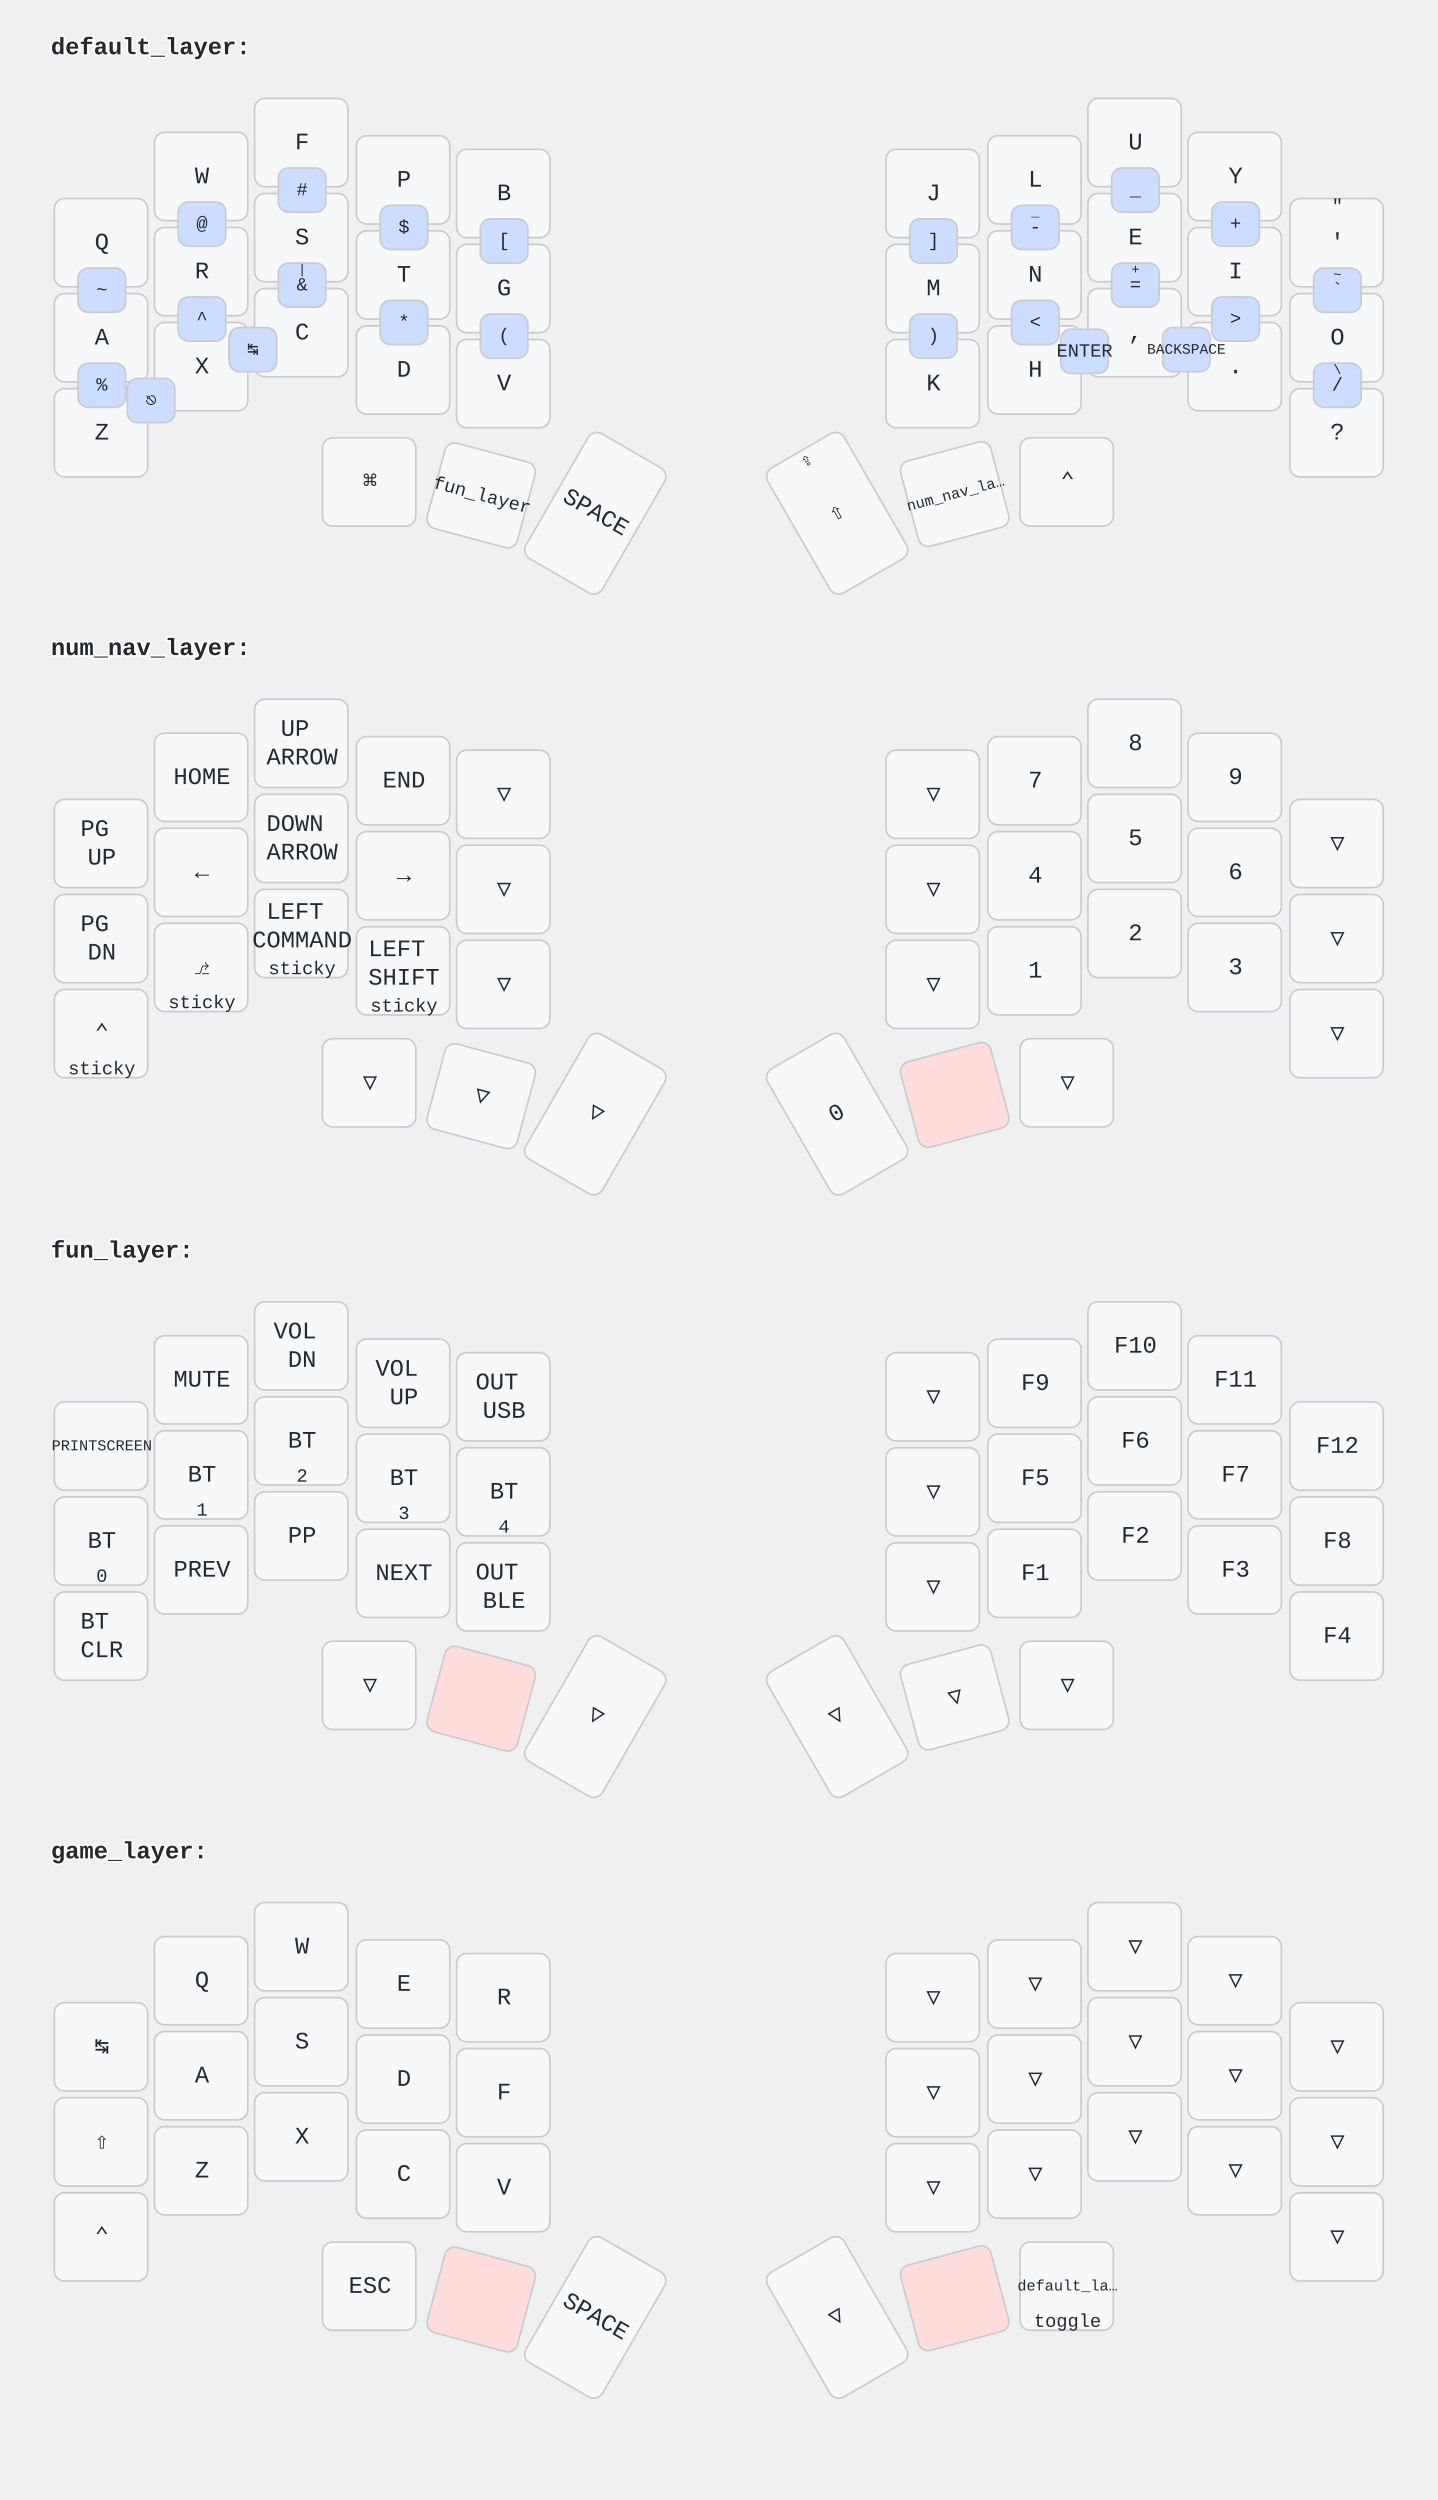
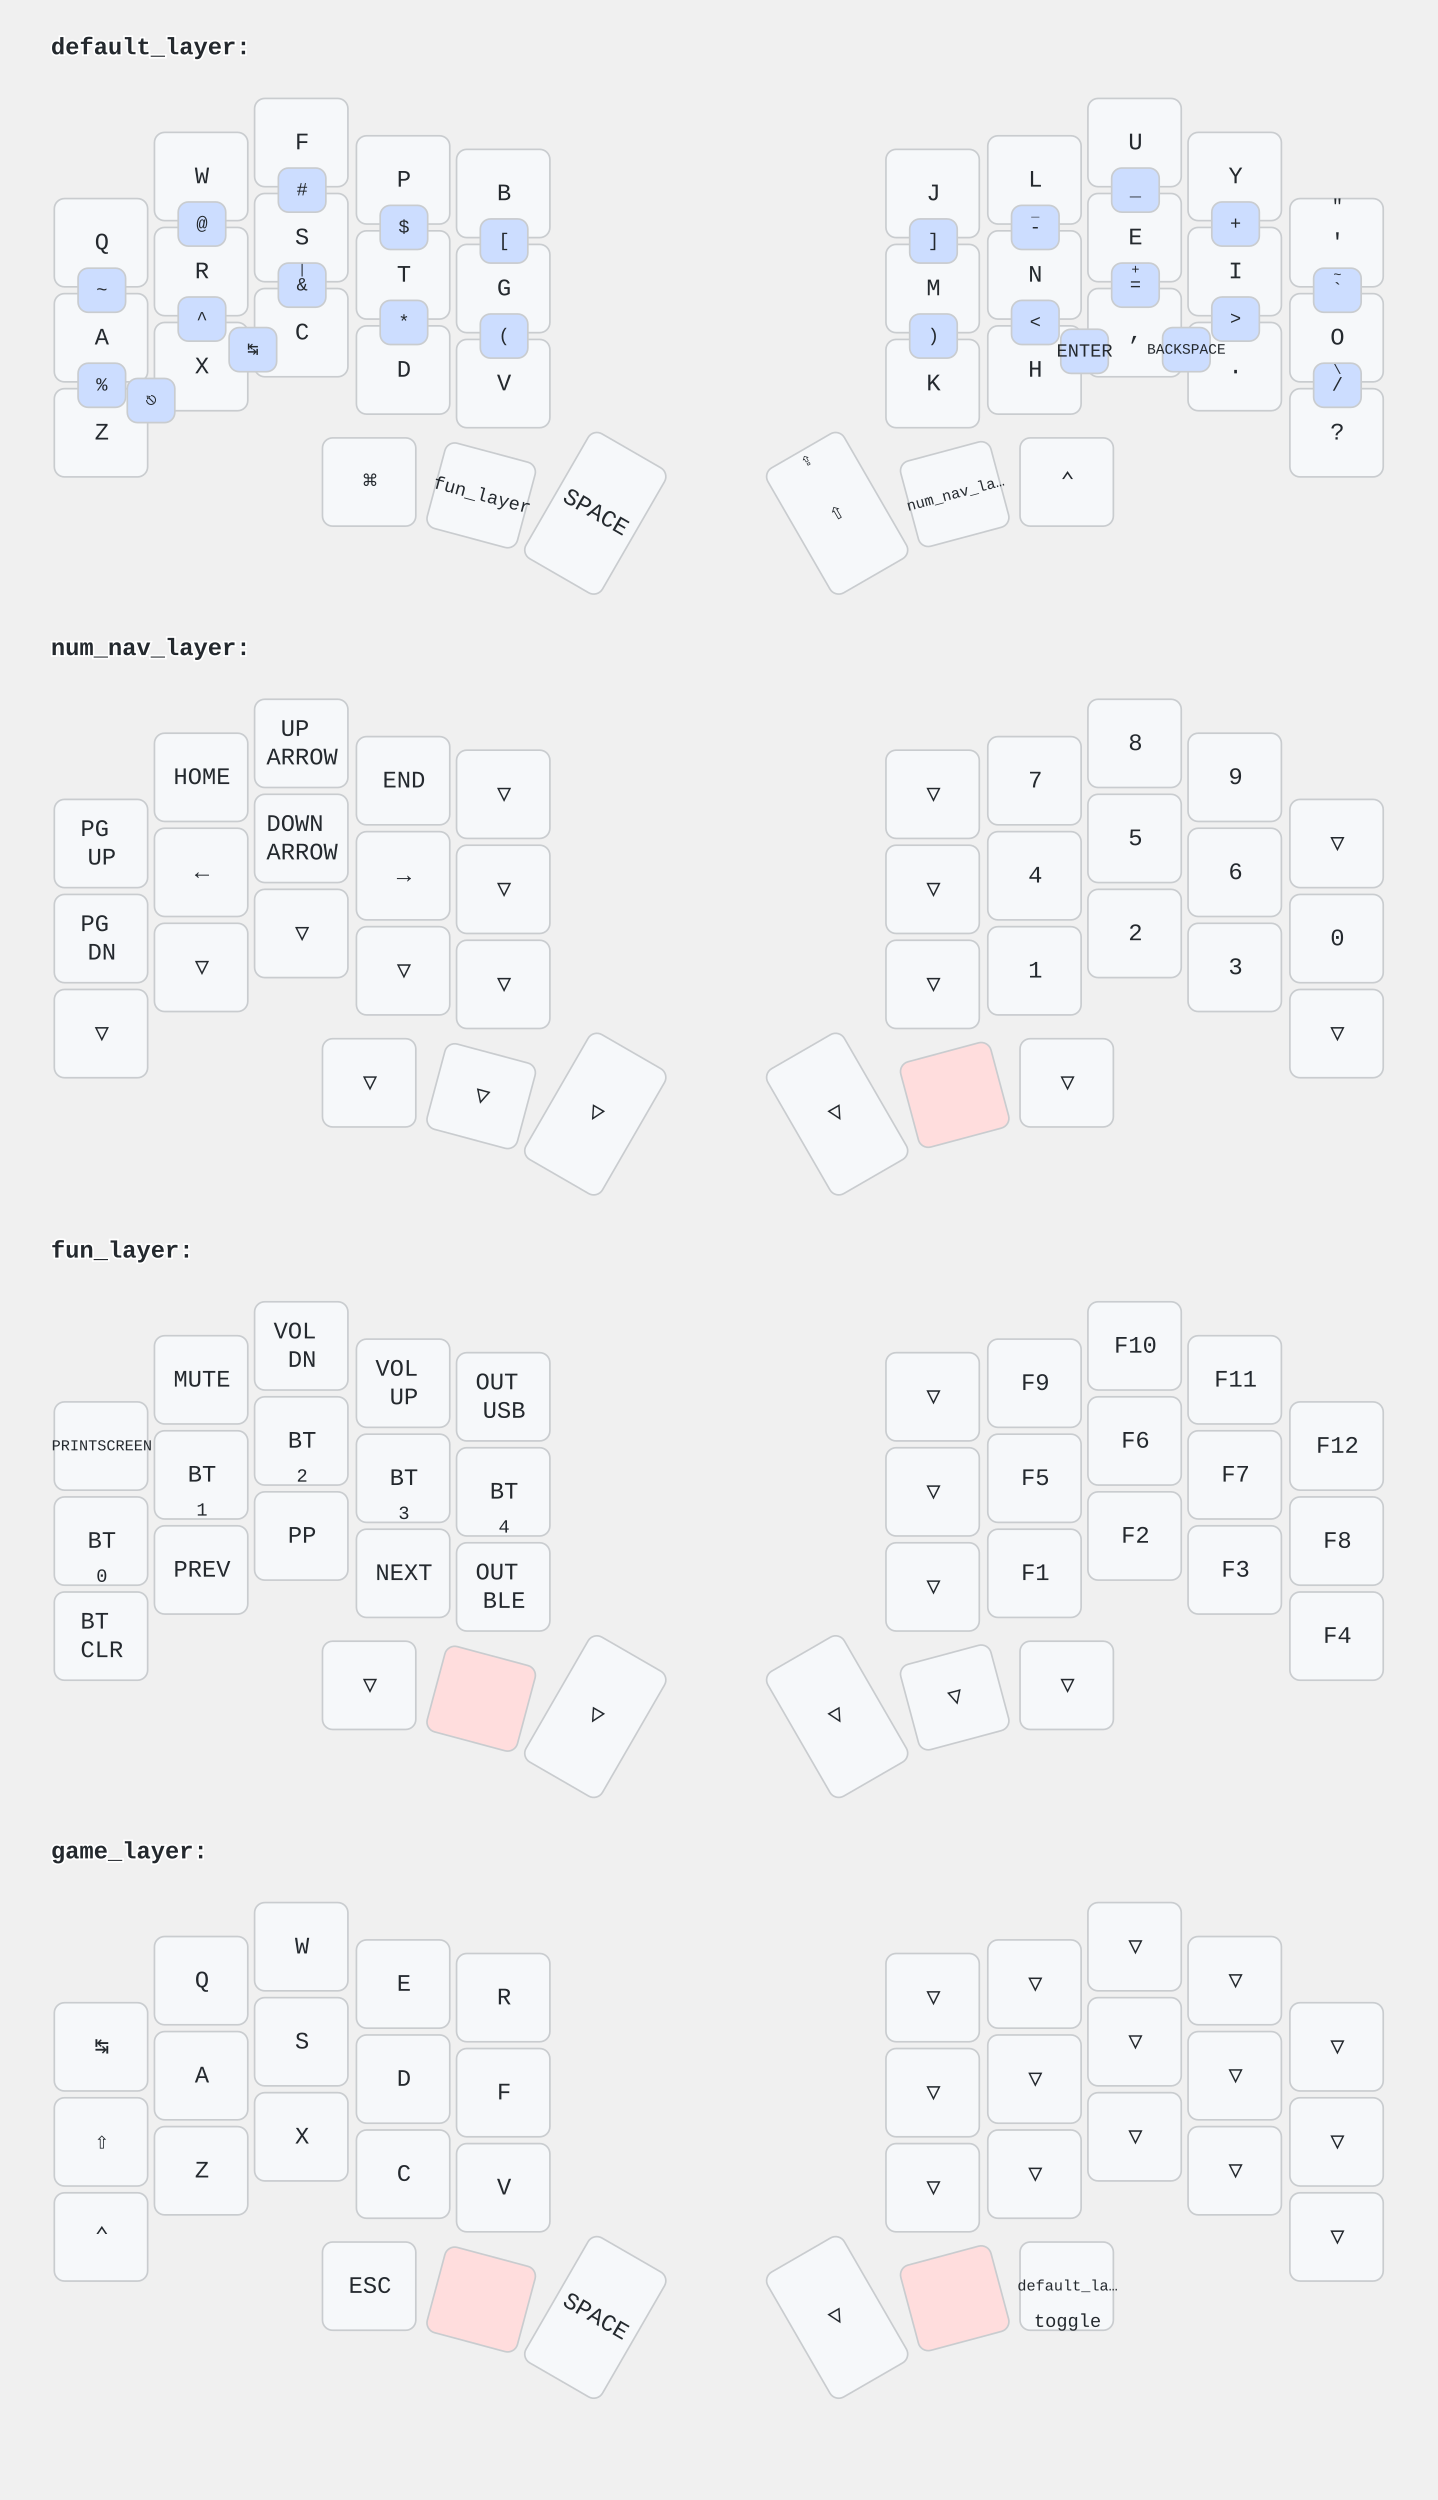
<svg xmlns="http://www.w3.org/2000/svg" width="847" height="1473" viewBox="0 0 847 1473" class="keymap">
  <style>/* font and background color specifications */
svg {
    font-family: SFMono-Regular,Consolas,Liberation Mono,Menlo,monospace;
    font-size: 14px;
    font-kerning: normal;
    text-rendering: optimizeLegibility;
    fill: #24292e;
}

/* default key styling */
rect {
    fill: #f6f8fa;
    stroke: #c9cccf;
    stroke-width: 1;
}

/* color accent for combo boxes */
rect.combo {
    fill: #cdf;
}

/* color accent for held keys */
rect.held, rect.combo.held {
    fill: #fdd;
}

/* color accent for ghost (optional) keys */
rect.ghost, rect.combo.ghost {
    fill: #ddd;
}

text {
    text-anchor: middle;
    dominant-baseline: middle;
}

/* styling for layer labels */
text.label {
    font-weight: bold;
    text-anchor: start;
    stroke: white;
    stroke-width: 2;
    paint-order: stroke;
}

/* styling for combo tap, and key hold/shifted label text */
text.combo, text.hold, text.shifted {
    font-size: 11px;
}

text.hold {
    text-anchor: middle;
    dominant-baseline: auto;
}

text.shifted {
    text-anchor: middle;
    dominant-baseline: hanging;
}

/* styling for hold/shifted label text in combo box */
text.combo.hold, text.combo.shifted {
    font-size: 8px;
}

/* styling for combo dendrons */
path {
    stroke-width: 1;
    stroke: gray;
    fill: none;
}
</style>
  <g transform="translate(30, 0)" class="layer-default_layer">
    <text x="0" y="28" class="label" id="default_layer">default_layer:</text>
    <g transform="translate(0, 56)">
      <g transform="translate(30, 87)" class="key keypos-0">
        <rect rx="6" ry="6" x="-28" y="-26" width="55" height="52" class="key" />
        <text x="0" y="0" class="key tap">Q</text>
      </g>
      <g transform="translate(89, 48)" class="key keypos-1">
        <rect rx="6" ry="6" x="-28" y="-26" width="55" height="52" class="key" />
        <text x="0" y="0" class="key tap">W</text>
      </g>
      <g transform="translate(148, 28)" class="key keypos-2">
        <rect rx="6" ry="6" x="-28" y="-26" width="55" height="52" class="key" />
        <text x="0" y="0" class="key tap">F</text>
      </g>
      <g transform="translate(208, 50)" class="key keypos-3">
        <rect rx="6" ry="6" x="-28" y="-26" width="55" height="52" class="key" />
        <text x="0" y="0" class="key tap">P</text>
      </g>
      <g transform="translate(267, 58)" class="key keypos-4">
        <rect rx="6" ry="6" x="-28" y="-26" width="55" height="52" class="key" />
        <text x="0" y="0" class="key tap">B</text>
      </g>
      <g transform="translate(520, 58)" class="key keypos-5">
        <rect rx="6" ry="6" x="-28" y="-26" width="55" height="52" class="key" />
        <text x="0" y="0" class="key tap">J</text>
      </g>
      <g transform="translate(580, 50)" class="key keypos-6">
        <rect rx="6" ry="6" x="-28" y="-26" width="55" height="52" class="key" />
        <text x="0" y="0" class="key tap">L</text>
      </g>
      <g transform="translate(639, 28)" class="key keypos-7">
        <rect rx="6" ry="6" x="-28" y="-26" width="55" height="52" class="key" />
        <text x="0" y="0" class="key tap">U</text>
      </g>
      <g transform="translate(698, 48)" class="key keypos-8">
        <rect rx="6" ry="6" x="-28" y="-26" width="55" height="52" class="key" />
        <text x="0" y="0" class="key tap">Y</text>
      </g>
      <g transform="translate(758, 87)" class="key keypos-9">
        <rect rx="6" ry="6" x="-28" y="-26" width="55" height="52" class="key" />
        <text x="0" y="0" class="key tap">'</text>
        <text x="0" y="-24" class="key shifted">"</text>
      </g>
      <g transform="translate(30, 143)" class="key keypos-10">
        <rect rx="6" ry="6" x="-28" y="-26" width="55" height="52" class="key" />
        <text x="0" y="0" class="key tap">A</text>
+         <text x="0" y="24" class="key hold">⌘</text>
      </g>
      <g transform="translate(89, 104)" class="key keypos-11">
        <rect rx="6" ry="6" x="-28" y="-26" width="55" height="52" class="key" />
        <text x="0" y="0" class="key tap">R</text>
+         <text x="0" y="24" class="key hold">⎇</text>
      </g>
      <g transform="translate(148, 84)" class="key keypos-12">
        <rect rx="6" ry="6" x="-28" y="-26" width="55" height="52" class="key" />
        <text x="0" y="0" class="key tap">S</text>
+         <text x="0" y="24" class="key hold">⇧</text>
      </g>
      <g transform="translate(208, 106)" class="key keypos-13">
        <rect rx="6" ry="6" x="-28" y="-26" width="55" height="52" class="key" />
        <text x="0" y="0" class="key tap">T</text>
+         <text x="0" y="24" class="key hold">⌃</text>
      </g>
      <g transform="translate(267, 114)" class="key keypos-14">
        <rect rx="6" ry="6" x="-28" y="-26" width="55" height="52" class="key" />
        <text x="0" y="0" class="key tap">G</text>
      </g>
      <g transform="translate(520, 114)" class="key keypos-15">
        <rect rx="6" ry="6" x="-28" y="-26" width="55" height="52" class="key" />
        <text x="0" y="0" class="key tap">M</text>
      </g>
      <g transform="translate(580, 106)" class="key keypos-16">
        <rect rx="6" ry="6" x="-28" y="-26" width="55" height="52" class="key" />
        <text x="0" y="0" class="key tap">N</text>
+         <text x="0" y="24" class="key hold">⌃</text>
      </g>
      <g transform="translate(639, 84)" class="key keypos-17">
        <rect rx="6" ry="6" x="-28" y="-26" width="55" height="52" class="key" />
        <text x="0" y="0" class="key tap">E</text>
+         <text x="0" y="24" class="key hold">⇧</text>
      </g>
      <g transform="translate(698, 104)" class="key keypos-18">
        <rect rx="6" ry="6" x="-28" y="-26" width="55" height="52" class="key" />
        <text x="0" y="0" class="key tap">I</text>
+         <text x="0" y="24" class="key hold">⎇</text>
      </g>
      <g transform="translate(758, 143)" class="key keypos-19">
        <rect rx="6" ry="6" x="-28" y="-26" width="55" height="52" class="key" />
        <text x="0" y="0" class="key tap">O</text>
+         <text x="0" y="24" class="key hold">⌘</text>
      </g>
      <g transform="translate(30, 199)" class="key keypos-20">
        <rect rx="6" ry="6" x="-28" y="-26" width="55" height="52" class="key" />
        <text x="0" y="0" class="key tap">Z</text>
      </g>
      <g transform="translate(89, 160)" class="key keypos-21">
        <rect rx="6" ry="6" x="-28" y="-26" width="55" height="52" class="key" />
        <text x="0" y="0" class="key tap">X</text>
      </g>
      <g transform="translate(148, 140)" class="key keypos-22">
        <rect rx="6" ry="6" x="-28" y="-26" width="55" height="52" class="key" />
        <text x="0" y="0" class="key tap">C</text>
      </g>
      <g transform="translate(208, 162)" class="key keypos-23">
        <rect rx="6" ry="6" x="-28" y="-26" width="55" height="52" class="key" />
        <text x="0" y="0" class="key tap">D</text>
      </g>
      <g transform="translate(267, 170)" class="key keypos-24">
        <rect rx="6" ry="6" x="-28" y="-26" width="55" height="52" class="key" />
        <text x="0" y="0" class="key tap">V</text>
      </g>
      <g transform="translate(520, 170)" class="key keypos-25">
        <rect rx="6" ry="6" x="-28" y="-26" width="55" height="52" class="key" />
        <text x="0" y="0" class="key tap">K</text>
      </g>
      <g transform="translate(580, 162)" class="key keypos-26">
        <rect rx="6" ry="6" x="-28" y="-26" width="55" height="52" class="key" />
        <text x="0" y="0" class="key tap">H</text>
      </g>
      <g transform="translate(639, 140)" class="key keypos-27">
        <rect rx="6" ry="6" x="-28" y="-26" width="55" height="52" class="key" />
        <text x="0" y="0" class="key tap">,</text>
        <text x="0" y="-24" class="key shifted">;</text>
      </g>
      <g transform="translate(698, 160)" class="key keypos-28">
        <rect rx="6" ry="6" x="-28" y="-26" width="55" height="52" class="key" />
        <text x="0" y="0" class="key tap">.</text>
        <text x="0" y="-24" class="key shifted">:</text>
      </g>
      <g transform="translate(758, 199)" class="key keypos-29">
        <rect rx="6" ry="6" x="-28" y="-26" width="55" height="52" class="key" />
        <text x="0" y="0" class="key tap">?</text>
        <text x="0" y="-24" class="key shifted">!</text>
      </g>
      <g transform="translate(188, 228)" class="key keypos-30">
        <rect rx="6" ry="6" x="-28" y="-26" width="55" height="52" class="key" />
        <text x="0" y="0" class="key tap">⌘</text>
      </g>
      <g transform="translate(254, 236) rotate(15.0)" class="key keypos-31">
        <rect rx="6" ry="6" x="-28" y="-26" width="55" height="52" class="key" />
        <a href="#fun_layer">
          <text x="0" y="0" class="key tap layer-activator">
            <tspan style="font-size: 78%">fun_layer</tspan>
          </text>
        </a>
      </g>
      <g transform="translate(321, 246) rotate(30.0)" class="key keypos-32">
        <rect rx="6" ry="6" x="-26" y="-42" width="52" height="85" class="key" />
        <text x="0" y="0" class="key tap">SPACE</text>
      </g>
      <g transform="translate(463, 246) rotate(-30.0)" class="key keypos-33">
        <rect rx="6" ry="6" x="-26" y="-42" width="52" height="85" class="key" />
        <text x="0" y="0" class="key tap">⇧</text>
        <text x="0" y="-40" class="key shifted">⇪</text>
      </g>
      <g transform="translate(533, 235) rotate(-15.0)" class="key keypos-34">
        <rect rx="6" ry="6" x="-28" y="-26" width="55" height="52" class="key" />
        <a href="#num_nav_layer">
          <text x="0" y="0" class="key tap layer-activator">
            <tspan style="font-size: 64%">num_nav_la…</tspan>
          </text>
        </a>
      </g>
      <g transform="translate(599, 228)" class="key keypos-35">
        <rect rx="6" ry="6" x="-28" y="-26" width="55" height="52" class="key" />
        <text x="0" y="0" class="key tap">⌃</text>
      </g>
      <g class="combo combopos-0">
        <rect rx="6" ry="6" x="16" y="102" width="28" height="26" class="combo" />
        <text x="30" y="115" class="combo tap">~</text>
      </g>
      <g class="combo combopos-1">
        <rect rx="6" ry="6" x="75" y="63" width="28" height="26" class="combo" />
        <text x="89" y="76" class="combo tap">@</text>
      </g>
      <g class="combo combopos-2">
        <rect rx="6" ry="6" x="134" y="43" width="28" height="26" class="combo" />
        <text x="148" y="56" class="combo tap">#</text>
      </g>
      <g class="combo combopos-3">
        <rect rx="6" ry="6" x="194" y="65" width="28" height="26" class="combo" />
        <text x="208" y="78" class="combo tap">$</text>
      </g>
      <g class="combo combopos-4">
        <rect rx="6" ry="6" x="16" y="158" width="28" height="26" class="combo" />
        <text x="30" y="171" class="combo tap">%</text>
      </g>
      <g class="combo combopos-5">
        <rect rx="6" ry="6" x="75" y="119" width="28" height="26" class="combo" />
        <text x="89" y="132" class="combo tap">^</text>
      </g>
      <g class="combo combopos-6">
        <rect rx="6" ry="6" x="134" y="99" width="28" height="26" class="combo" />
        <text x="148" y="112" class="combo tap">&amp;</text>
        <text x="148" y="101" class="combo shifted">|</text>
      </g>
      <g class="combo combopos-7">
        <rect rx="6" ry="6" x="194" y="121" width="28" height="26" class="combo" />
        <text x="208" y="134" class="combo tap">*</text>
      </g>
      <g class="combo combopos-8">
        <rect rx="6" ry="6" x="253" y="73" width="28" height="26" class="combo" />
        <text x="267" y="86" class="combo tap">[</text>
      </g>
      <g class="combo combopos-9">
        <rect rx="6" ry="6" x="253" y="129" width="28" height="26" class="combo" />
        <text x="267" y="142" class="combo tap">(</text>
      </g>
      <g class="combo combopos-10">
        <rect rx="6" ry="6" x="506" y="73" width="28" height="26" class="combo" />
        <text x="520" y="86" class="combo tap">]</text>
      </g>
      <g class="combo combopos-11">
        <rect rx="6" ry="6" x="506" y="129" width="28" height="26" class="combo" />
        <text x="520" y="142" class="combo tap">)</text>
      </g>
      <g class="combo combopos-12">
        <rect rx="6" ry="6" x="744" y="102" width="28" height="26" class="combo" />
        <text x="758" y="115" class="combo tap">`</text>
        <text x="758" y="104" class="combo shifted">~</text>
      </g>
      <g class="combo combopos-13">
        <rect rx="6" ry="6" x="566" y="121" width="28" height="26" class="combo" />
        <text x="580" y="134" class="combo tap">&lt;</text>
      </g>
      <g class="combo combopos-14">
        <rect rx="6" ry="6" x="684" y="119" width="28" height="26" class="combo" />
        <text x="698" y="132" class="combo tap">&gt;</text>
      </g>
      <g class="combo combopos-15">
        <rect rx="6" ry="6" x="744" y="158" width="28" height="26" class="combo" />
        <text x="758" y="171" class="combo tap">/</text>
        <text x="758" y="160" class="combo shifted">\</text>
      </g>
      <g class="combo combopos-16">
        <rect rx="6" ry="6" x="566" y="65" width="28" height="26" class="combo" />
        <text x="580" y="78" class="combo tap">-</text>
        <text x="580" y="67" class="combo shifted">_</text>
      </g>
      <g class="combo combopos-17">
        <rect rx="6" ry="6" x="625" y="43" width="28" height="26" class="combo" />
        <text x="639" y="56" class="combo tap">_</text>
      </g>
      <g class="combo combopos-18">
        <rect rx="6" ry="6" x="625" y="99" width="28" height="26" class="combo" />
        <text x="639" y="112" class="combo tap">=</text>
        <text x="639" y="101" class="combo shifted">+</text>
      </g>
      <g class="combo combopos-19">
        <rect rx="6" ry="6" x="684" y="63" width="28" height="26" class="combo" />
        <text x="698" y="76" class="combo tap">+</text>
      </g>
      <g class="combo combopos-20">
        <rect rx="6" ry="6" x="45" y="167" width="28" height="26" class="combo" />
        <text x="59" y="180" class="combo tap">⎋</text>
      </g>
      <g class="combo combopos-21">
        <rect rx="6" ry="6" x="105" y="137" width="28" height="26" class="combo" />
        <text x="119" y="150" class="combo tap">↹</text>
      </g>
      <g class="combo combopos-22">
        <rect rx="6" ry="6" x="595" y="138" width="28" height="26" class="combo" />
        <text x="609" y="151" class="combo tap">ENTER</text>
      </g>
      <g class="combo combopos-23">
        <rect rx="6" ry="6" x="655" y="137" width="28" height="26" class="combo" />
        <text x="669" y="150" class="combo tap">
          <tspan style="font-size: 78%">BACKSPACE</tspan>
        </text>
      </g>
    </g>
  </g>
  <g transform="translate(30, 354)" class="layer-num_nav_layer">
    <text x="0" y="28" class="label" id="num_nav_layer">num_nav_layer:</text>
    <g transform="translate(0, 56)">
      <g transform="translate(30, 87)" class="key keypos-0">
        <rect rx="6" ry="6" x="-28" y="-26" width="55" height="52" class="key" />
        <text x="0" y="0" class="key tap">
          <tspan x="0" dy="-0.6em">PG</tspan>
          <tspan x="0" dy="1.2em">UP</tspan>
        </text>
      </g>
      <g transform="translate(89, 48)" class="key keypos-1">
        <rect rx="6" ry="6" x="-28" y="-26" width="55" height="52" class="key" />
        <text x="0" y="0" class="key tap">HOME</text>
      </g>
      <g transform="translate(148, 28)" class="key keypos-2">
        <rect rx="6" ry="6" x="-28" y="-26" width="55" height="52" class="key" />
        <text x="0" y="0" class="key tap">
          <tspan x="0" dy="-0.6em">UP</tspan>
          <tspan x="0" dy="1.2em">ARROW</tspan>
        </text>
      </g>
      <g transform="translate(208, 50)" class="key keypos-3">
        <rect rx="6" ry="6" x="-28" y="-26" width="55" height="52" class="key" />
        <text x="0" y="0" class="key tap">END</text>
      </g>
      <g transform="translate(267, 58)" class="key trans keypos-4">
        <rect rx="6" ry="6" x="-28" y="-26" width="55" height="52" class="key trans" />
        <text x="0" y="0" class="key trans tap">▽</text>
      </g>
      <g transform="translate(520, 58)" class="key trans keypos-5">
        <rect rx="6" ry="6" x="-28" y="-26" width="55" height="52" class="key trans" />
        <text x="0" y="0" class="key trans tap">▽</text>
      </g>
      <g transform="translate(580, 50)" class="key keypos-6">
        <rect rx="6" ry="6" x="-28" y="-26" width="55" height="52" class="key" />
        <text x="0" y="0" class="key tap">7</text>
      </g>
      <g transform="translate(639, 28)" class="key keypos-7">
        <rect rx="6" ry="6" x="-28" y="-26" width="55" height="52" class="key" />
        <text x="0" y="0" class="key tap">8</text>
      </g>
      <g transform="translate(698, 48)" class="key keypos-8">
        <rect rx="6" ry="6" x="-28" y="-26" width="55" height="52" class="key" />
        <text x="0" y="0" class="key tap">9</text>
      </g>
      <g transform="translate(758, 87)" class="key trans keypos-9">
        <rect rx="6" ry="6" x="-28" y="-26" width="55" height="52" class="key trans" />
        <text x="0" y="0" class="key trans tap">▽</text>
      </g>
      <g transform="translate(30, 143)" class="key keypos-10">
        <rect rx="6" ry="6" x="-28" y="-26" width="55" height="52" class="key" />
        <text x="0" y="0" class="key tap">
          <tspan x="0" dy="-0.6em">PG</tspan>
          <tspan x="0" dy="1.2em">DN</tspan>
        </text>
      </g>
      <g transform="translate(89, 104)" class="key keypos-11">
        <rect rx="6" ry="6" x="-28" y="-26" width="55" height="52" class="key" />
        <text x="0" y="0" class="key tap">←</text>
      </g>
      <g transform="translate(148, 84)" class="key keypos-12">
        <rect rx="6" ry="6" x="-28" y="-26" width="55" height="52" class="key" />
        <text x="0" y="0" class="key tap">
          <tspan x="0" dy="-0.6em">DOWN</tspan>
          <tspan x="0" dy="1.2em">ARROW</tspan>
        </text>
      </g>
      <g transform="translate(208, 106)" class="key keypos-13">
        <rect rx="6" ry="6" x="-28" y="-26" width="55" height="52" class="key" />
        <text x="0" y="0" class="key tap">→</text>
      </g>
      <g transform="translate(267, 114)" class="key trans keypos-14">
        <rect rx="6" ry="6" x="-28" y="-26" width="55" height="52" class="key trans" />
        <text x="0" y="0" class="key trans tap">▽</text>
      </g>
      <g transform="translate(520, 114)" class="key trans keypos-15">
        <rect rx="6" ry="6" x="-28" y="-26" width="55" height="52" class="key trans" />
        <text x="0" y="0" class="key trans tap">▽</text>
      </g>
      <g transform="translate(580, 106)" class="key keypos-16">
        <rect rx="6" ry="6" x="-28" y="-26" width="55" height="52" class="key" />
        <text x="0" y="0" class="key tap">4</text>
      </g>
      <g transform="translate(639, 84)" class="key keypos-17">
        <rect rx="6" ry="6" x="-28" y="-26" width="55" height="52" class="key" />
        <text x="0" y="0" class="key tap">5</text>
      </g>
      <g transform="translate(698, 104)" class="key keypos-18">
        <rect rx="6" ry="6" x="-28" y="-26" width="55" height="52" class="key" />
        <text x="0" y="0" class="key tap">6</text>
      </g>
-       <g transform="translate(758, 143)" class="key trans keypos-19">
-         <rect rx="6" ry="6" x="-28" y="-26" width="55" height="52" class="key trans" />
-         <text x="0" y="0" class="key trans tap">▽</text>
-       </g>
-       <g transform="translate(30, 199)" class="key keypos-20">
-         <rect rx="6" ry="6" x="-28" y="-26" width="55" height="52" class="key" />
-         <text x="0" y="0" class="key tap">⌃</text>
-         <text x="0" y="24" class="key hold">sticky</text>
-       </g>
-       <g transform="translate(89, 160)" class="key keypos-21">
-         <rect rx="6" ry="6" x="-28" y="-26" width="55" height="52" class="key" />
-         <text x="0" y="0" class="key tap">⎇</text>
-         <text x="0" y="24" class="key hold">sticky</text>
-       </g>
-       <g transform="translate(148, 140)" class="key keypos-22">
-         <rect rx="6" ry="6" x="-28" y="-26" width="55" height="52" class="key" />
-         <text x="0" y="0" class="key tap">
-           <tspan x="0" dy="-0.9em">LEFT</tspan>
-           <tspan x="0" dy="1.2em">COMMAND</tspan>
-         </text>
-         <text x="0" y="24" class="key hold">sticky</text>
-       </g>
-       <g transform="translate(208, 162)" class="key keypos-23">
-         <rect rx="6" ry="6" x="-28" y="-26" width="55" height="52" class="key" />
-         <text x="0" y="0" class="key tap">
-           <tspan x="0" dy="-0.9em">LEFT</tspan>
-           <tspan x="0" dy="1.2em">SHIFT</tspan>
-         </text>
-         <text x="0" y="24" class="key hold">sticky</text>
+       <g transform="translate(758, 143)" class="key keypos-19">
+         <rect rx="6" ry="6" x="-28" y="-26" width="55" height="52" class="key" />
+         <text x="0" y="0" class="key tap">0</text>
+       </g>
+       <g transform="translate(30, 199)" class="key trans keypos-20">
+         <rect rx="6" ry="6" x="-28" y="-26" width="55" height="52" class="key trans" />
+         <text x="0" y="0" class="key trans tap">▽</text>
+       </g>
+       <g transform="translate(89, 160)" class="key trans keypos-21">
+         <rect rx="6" ry="6" x="-28" y="-26" width="55" height="52" class="key trans" />
+         <text x="0" y="0" class="key trans tap">▽</text>
+       </g>
+       <g transform="translate(148, 140)" class="key trans keypos-22">
+         <rect rx="6" ry="6" x="-28" y="-26" width="55" height="52" class="key trans" />
+         <text x="0" y="0" class="key trans tap">▽</text>
+       </g>
+       <g transform="translate(208, 162)" class="key trans keypos-23">
+         <rect rx="6" ry="6" x="-28" y="-26" width="55" height="52" class="key trans" />
+         <text x="0" y="0" class="key trans tap">▽</text>
      </g>
      <g transform="translate(267, 170)" class="key trans keypos-24">
        <rect rx="6" ry="6" x="-28" y="-26" width="55" height="52" class="key trans" />
        <text x="0" y="0" class="key trans tap">▽</text>
      </g>
      <g transform="translate(520, 170)" class="key trans keypos-25">
        <rect rx="6" ry="6" x="-28" y="-26" width="55" height="52" class="key trans" />
        <text x="0" y="0" class="key trans tap">▽</text>
      </g>
      <g transform="translate(580, 162)" class="key keypos-26">
        <rect rx="6" ry="6" x="-28" y="-26" width="55" height="52" class="key" />
        <text x="0" y="0" class="key tap">1</text>
      </g>
      <g transform="translate(639, 140)" class="key keypos-27">
        <rect rx="6" ry="6" x="-28" y="-26" width="55" height="52" class="key" />
        <text x="0" y="0" class="key tap">2</text>
      </g>
      <g transform="translate(698, 160)" class="key keypos-28">
        <rect rx="6" ry="6" x="-28" y="-26" width="55" height="52" class="key" />
        <text x="0" y="0" class="key tap">3</text>
      </g>
      <g transform="translate(758, 199)" class="key trans keypos-29">
        <rect rx="6" ry="6" x="-28" y="-26" width="55" height="52" class="key trans" />
        <text x="0" y="0" class="key trans tap">▽</text>
      </g>
      <g transform="translate(188, 228)" class="key trans keypos-30">
        <rect rx="6" ry="6" x="-28" y="-26" width="55" height="52" class="key trans" />
        <text x="0" y="0" class="key trans tap">▽</text>
      </g>
      <g transform="translate(254, 236) rotate(15.0)" class="key trans keypos-31">
        <rect rx="6" ry="6" x="-28" y="-26" width="55" height="52" class="key trans" />
        <text x="0" y="0" class="key trans tap">▽</text>
      </g>
      <g transform="translate(321, 246) rotate(30.0)" class="key trans keypos-32">
        <rect rx="6" ry="6" x="-26" y="-42" width="52" height="85" class="key trans" />
        <text x="0" y="0" class="key trans tap">▽</text>
      </g>
-       <g transform="translate(463, 246) rotate(-30.0)" class="key keypos-33">
-         <rect rx="6" ry="6" x="-26" y="-42" width="52" height="85" class="key" />
-         <text x="0" y="0" class="key tap">0</text>
+       <g transform="translate(463, 246) rotate(-30.0)" class="key trans keypos-33">
+         <rect rx="6" ry="6" x="-26" y="-42" width="52" height="85" class="key trans" />
+         <text x="0" y="0" class="key trans tap">▽</text>
      </g>
      <g transform="translate(533, 235) rotate(-15.0)" class="key held keypos-34">
        <rect rx="6" ry="6" x="-28" y="-26" width="55" height="52" class="key held" />
      </g>
      <g transform="translate(599, 228)" class="key trans keypos-35">
        <rect rx="6" ry="6" x="-28" y="-26" width="55" height="52" class="key trans" />
        <text x="0" y="0" class="key trans tap">▽</text>
      </g>
    </g>
  </g>
  <g transform="translate(30, 709)" class="layer-fun_layer">
    <text x="0" y="28" class="label" id="fun_layer">fun_layer:</text>
    <g transform="translate(0, 56)">
      <g transform="translate(30, 87)" class="key keypos-0">
        <rect rx="6" ry="6" x="-28" y="-26" width="55" height="52" class="key" />
        <text x="0" y="0" class="key tap">
          <tspan style="font-size: 64%">PRINTSCREEN</tspan>
        </text>
      </g>
      <g transform="translate(89, 48)" class="key keypos-1">
        <rect rx="6" ry="6" x="-28" y="-26" width="55" height="52" class="key" />
        <text x="0" y="0" class="key tap">MUTE</text>
      </g>
      <g transform="translate(148, 28)" class="key keypos-2">
        <rect rx="6" ry="6" x="-28" y="-26" width="55" height="52" class="key" />
        <text x="0" y="0" class="key tap">
          <tspan x="0" dy="-0.6em">VOL</tspan>
          <tspan x="0" dy="1.2em">DN</tspan>
        </text>
      </g>
      <g transform="translate(208, 50)" class="key keypos-3">
        <rect rx="6" ry="6" x="-28" y="-26" width="55" height="52" class="key" />
        <text x="0" y="0" class="key tap">
          <tspan x="0" dy="-0.6em">VOL</tspan>
          <tspan x="0" dy="1.2em">UP</tspan>
        </text>
      </g>
      <g transform="translate(267, 58)" class="key keypos-4">
        <rect rx="6" ry="6" x="-28" y="-26" width="55" height="52" class="key" />
        <text x="0" y="0" class="key tap">
          <tspan x="0" dy="-0.6em">OUT</tspan>
          <tspan x="0" dy="1.2em">USB</tspan>
        </text>
      </g>
      <g transform="translate(520, 58)" class="key trans keypos-5">
        <rect rx="6" ry="6" x="-28" y="-26" width="55" height="52" class="key trans" />
        <text x="0" y="0" class="key trans tap">▽</text>
      </g>
      <g transform="translate(580, 50)" class="key keypos-6">
        <rect rx="6" ry="6" x="-28" y="-26" width="55" height="52" class="key" />
        <text x="0" y="0" class="key tap">F9</text>
      </g>
      <g transform="translate(639, 28)" class="key keypos-7">
        <rect rx="6" ry="6" x="-28" y="-26" width="55" height="52" class="key" />
        <text x="0" y="0" class="key tap">F10</text>
      </g>
      <g transform="translate(698, 48)" class="key keypos-8">
        <rect rx="6" ry="6" x="-28" y="-26" width="55" height="52" class="key" />
        <text x="0" y="0" class="key tap">F11</text>
      </g>
      <g transform="translate(758, 87)" class="key keypos-9">
        <rect rx="6" ry="6" x="-28" y="-26" width="55" height="52" class="key" />
        <text x="0" y="0" class="key tap">F12</text>
      </g>
      <g transform="translate(30, 143)" class="key keypos-10">
        <rect rx="6" ry="6" x="-28" y="-26" width="55" height="52" class="key" />
        <text x="0" y="0" class="key tap">BT</text>
        <text x="0" y="24" class="key hold">0</text>
      </g>
      <g transform="translate(89, 104)" class="key keypos-11">
        <rect rx="6" ry="6" x="-28" y="-26" width="55" height="52" class="key" />
        <text x="0" y="0" class="key tap">BT</text>
        <text x="0" y="24" class="key hold">1</text>
      </g>
      <g transform="translate(148, 84)" class="key keypos-12">
        <rect rx="6" ry="6" x="-28" y="-26" width="55" height="52" class="key" />
        <text x="0" y="0" class="key tap">BT</text>
        <text x="0" y="24" class="key hold">2</text>
      </g>
      <g transform="translate(208, 106)" class="key keypos-13">
        <rect rx="6" ry="6" x="-28" y="-26" width="55" height="52" class="key" />
        <text x="0" y="0" class="key tap">BT</text>
        <text x="0" y="24" class="key hold">3</text>
      </g>
      <g transform="translate(267, 114)" class="key keypos-14">
        <rect rx="6" ry="6" x="-28" y="-26" width="55" height="52" class="key" />
        <text x="0" y="0" class="key tap">BT</text>
        <text x="0" y="24" class="key hold">4</text>
      </g>
      <g transform="translate(520, 114)" class="key trans keypos-15">
        <rect rx="6" ry="6" x="-28" y="-26" width="55" height="52" class="key trans" />
        <text x="0" y="0" class="key trans tap">▽</text>
      </g>
      <g transform="translate(580, 106)" class="key keypos-16">
        <rect rx="6" ry="6" x="-28" y="-26" width="55" height="52" class="key" />
        <text x="0" y="0" class="key tap">F5</text>
      </g>
      <g transform="translate(639, 84)" class="key keypos-17">
        <rect rx="6" ry="6" x="-28" y="-26" width="55" height="52" class="key" />
        <text x="0" y="0" class="key tap">F6</text>
      </g>
      <g transform="translate(698, 104)" class="key keypos-18">
        <rect rx="6" ry="6" x="-28" y="-26" width="55" height="52" class="key" />
        <text x="0" y="0" class="key tap">F7</text>
      </g>
      <g transform="translate(758, 143)" class="key keypos-19">
        <rect rx="6" ry="6" x="-28" y="-26" width="55" height="52" class="key" />
        <text x="0" y="0" class="key tap">F8</text>
      </g>
      <g transform="translate(30, 199)" class="key keypos-20">
        <rect rx="6" ry="6" x="-28" y="-26" width="55" height="52" class="key" />
        <text x="0" y="0" class="key tap">
          <tspan x="0" dy="-0.6em">BT</tspan>
          <tspan x="0" dy="1.2em">CLR</tspan>
        </text>
      </g>
      <g transform="translate(89, 160)" class="key keypos-21">
        <rect rx="6" ry="6" x="-28" y="-26" width="55" height="52" class="key" />
        <text x="0" y="0" class="key tap">PREV</text>
      </g>
      <g transform="translate(148, 140)" class="key keypos-22">
        <rect rx="6" ry="6" x="-28" y="-26" width="55" height="52" class="key" />
        <text x="0" y="0" class="key tap">PP</text>
      </g>
      <g transform="translate(208, 162)" class="key keypos-23">
        <rect rx="6" ry="6" x="-28" y="-26" width="55" height="52" class="key" />
        <text x="0" y="0" class="key tap">NEXT</text>
      </g>
      <g transform="translate(267, 170)" class="key keypos-24">
        <rect rx="6" ry="6" x="-28" y="-26" width="55" height="52" class="key" />
        <text x="0" y="0" class="key tap">
          <tspan x="0" dy="-0.6em">OUT</tspan>
          <tspan x="0" dy="1.2em">BLE</tspan>
        </text>
      </g>
      <g transform="translate(520, 170)" class="key trans keypos-25">
        <rect rx="6" ry="6" x="-28" y="-26" width="55" height="52" class="key trans" />
        <text x="0" y="0" class="key trans tap">▽</text>
      </g>
      <g transform="translate(580, 162)" class="key keypos-26">
        <rect rx="6" ry="6" x="-28" y="-26" width="55" height="52" class="key" />
        <text x="0" y="0" class="key tap">F1</text>
      </g>
      <g transform="translate(639, 140)" class="key keypos-27">
        <rect rx="6" ry="6" x="-28" y="-26" width="55" height="52" class="key" />
        <text x="0" y="0" class="key tap">F2</text>
      </g>
      <g transform="translate(698, 160)" class="key keypos-28">
        <rect rx="6" ry="6" x="-28" y="-26" width="55" height="52" class="key" />
        <text x="0" y="0" class="key tap">F3</text>
      </g>
      <g transform="translate(758, 199)" class="key keypos-29">
        <rect rx="6" ry="6" x="-28" y="-26" width="55" height="52" class="key" />
        <text x="0" y="0" class="key tap">F4</text>
      </g>
      <g transform="translate(188, 228)" class="key trans keypos-30">
        <rect rx="6" ry="6" x="-28" y="-26" width="55" height="52" class="key trans" />
        <text x="0" y="0" class="key trans tap">▽</text>
      </g>
      <g transform="translate(254, 236) rotate(15.0)" class="key held keypos-31">
        <rect rx="6" ry="6" x="-28" y="-26" width="55" height="52" class="key held" />
      </g>
      <g transform="translate(321, 246) rotate(30.0)" class="key trans keypos-32">
        <rect rx="6" ry="6" x="-26" y="-42" width="52" height="85" class="key trans" />
        <text x="0" y="0" class="key trans tap">▽</text>
      </g>
      <g transform="translate(463, 246) rotate(-30.0)" class="key trans keypos-33">
        <rect rx="6" ry="6" x="-26" y="-42" width="52" height="85" class="key trans" />
        <text x="0" y="0" class="key trans tap">▽</text>
      </g>
      <g transform="translate(533, 235) rotate(-15.0)" class="key trans keypos-34">
        <rect rx="6" ry="6" x="-28" y="-26" width="55" height="52" class="key trans" />
        <text x="0" y="0" class="key trans tap">▽</text>
      </g>
      <g transform="translate(599, 228)" class="key trans keypos-35">
        <rect rx="6" ry="6" x="-28" y="-26" width="55" height="52" class="key trans" />
        <text x="0" y="0" class="key trans tap">▽</text>
      </g>
    </g>
  </g>
  <g transform="translate(30, 1063)" class="layer-game_layer">
    <text x="0" y="28" class="label" id="game_layer">game_layer:</text>
    <g transform="translate(0, 56)">
      <g transform="translate(30, 87)" class="key keypos-0">
        <rect rx="6" ry="6" x="-28" y="-26" width="55" height="52" class="key" />
        <text x="0" y="0" class="key tap">↹</text>
      </g>
      <g transform="translate(89, 48)" class="key keypos-1">
        <rect rx="6" ry="6" x="-28" y="-26" width="55" height="52" class="key" />
        <text x="0" y="0" class="key tap">Q</text>
      </g>
      <g transform="translate(148, 28)" class="key keypos-2">
        <rect rx="6" ry="6" x="-28" y="-26" width="55" height="52" class="key" />
        <text x="0" y="0" class="key tap">W</text>
      </g>
      <g transform="translate(208, 50)" class="key keypos-3">
        <rect rx="6" ry="6" x="-28" y="-26" width="55" height="52" class="key" />
        <text x="0" y="0" class="key tap">E</text>
      </g>
      <g transform="translate(267, 58)" class="key keypos-4">
        <rect rx="6" ry="6" x="-28" y="-26" width="55" height="52" class="key" />
        <text x="0" y="0" class="key tap">R</text>
      </g>
      <g transform="translate(520, 58)" class="key trans keypos-5">
        <rect rx="6" ry="6" x="-28" y="-26" width="55" height="52" class="key trans" />
        <text x="0" y="0" class="key trans tap">▽</text>
      </g>
      <g transform="translate(580, 50)" class="key trans keypos-6">
        <rect rx="6" ry="6" x="-28" y="-26" width="55" height="52" class="key trans" />
        <text x="0" y="0" class="key trans tap">▽</text>
      </g>
      <g transform="translate(639, 28)" class="key trans keypos-7">
        <rect rx="6" ry="6" x="-28" y="-26" width="55" height="52" class="key trans" />
        <text x="0" y="0" class="key trans tap">▽</text>
      </g>
      <g transform="translate(698, 48)" class="key trans keypos-8">
        <rect rx="6" ry="6" x="-28" y="-26" width="55" height="52" class="key trans" />
        <text x="0" y="0" class="key trans tap">▽</text>
      </g>
      <g transform="translate(758, 87)" class="key trans keypos-9">
        <rect rx="6" ry="6" x="-28" y="-26" width="55" height="52" class="key trans" />
        <text x="0" y="0" class="key trans tap">▽</text>
      </g>
      <g transform="translate(30, 143)" class="key keypos-10">
        <rect rx="6" ry="6" x="-28" y="-26" width="55" height="52" class="key" />
        <text x="0" y="0" class="key tap">⇧</text>
      </g>
      <g transform="translate(89, 104)" class="key keypos-11">
        <rect rx="6" ry="6" x="-28" y="-26" width="55" height="52" class="key" />
        <text x="0" y="0" class="key tap">A</text>
      </g>
      <g transform="translate(148, 84)" class="key keypos-12">
        <rect rx="6" ry="6" x="-28" y="-26" width="55" height="52" class="key" />
        <text x="0" y="0" class="key tap">S</text>
      </g>
      <g transform="translate(208, 106)" class="key keypos-13">
        <rect rx="6" ry="6" x="-28" y="-26" width="55" height="52" class="key" />
        <text x="0" y="0" class="key tap">D</text>
      </g>
      <g transform="translate(267, 114)" class="key keypos-14">
        <rect rx="6" ry="6" x="-28" y="-26" width="55" height="52" class="key" />
        <text x="0" y="0" class="key tap">F</text>
      </g>
      <g transform="translate(520, 114)" class="key trans keypos-15">
        <rect rx="6" ry="6" x="-28" y="-26" width="55" height="52" class="key trans" />
        <text x="0" y="0" class="key trans tap">▽</text>
      </g>
      <g transform="translate(580, 106)" class="key trans keypos-16">
        <rect rx="6" ry="6" x="-28" y="-26" width="55" height="52" class="key trans" />
        <text x="0" y="0" class="key trans tap">▽</text>
      </g>
      <g transform="translate(639, 84)" class="key trans keypos-17">
        <rect rx="6" ry="6" x="-28" y="-26" width="55" height="52" class="key trans" />
        <text x="0" y="0" class="key trans tap">▽</text>
      </g>
      <g transform="translate(698, 104)" class="key trans keypos-18">
        <rect rx="6" ry="6" x="-28" y="-26" width="55" height="52" class="key trans" />
        <text x="0" y="0" class="key trans tap">▽</text>
      </g>
      <g transform="translate(758, 143)" class="key trans keypos-19">
        <rect rx="6" ry="6" x="-28" y="-26" width="55" height="52" class="key trans" />
        <text x="0" y="0" class="key trans tap">▽</text>
      </g>
      <g transform="translate(30, 199)" class="key keypos-20">
        <rect rx="6" ry="6" x="-28" y="-26" width="55" height="52" class="key" />
        <text x="0" y="0" class="key tap">⌃</text>
      </g>
      <g transform="translate(89, 160)" class="key keypos-21">
        <rect rx="6" ry="6" x="-28" y="-26" width="55" height="52" class="key" />
        <text x="0" y="0" class="key tap">Z</text>
      </g>
      <g transform="translate(148, 140)" class="key keypos-22">
        <rect rx="6" ry="6" x="-28" y="-26" width="55" height="52" class="key" />
        <text x="0" y="0" class="key tap">X</text>
      </g>
      <g transform="translate(208, 162)" class="key keypos-23">
        <rect rx="6" ry="6" x="-28" y="-26" width="55" height="52" class="key" />
        <text x="0" y="0" class="key tap">C</text>
      </g>
      <g transform="translate(267, 170)" class="key keypos-24">
        <rect rx="6" ry="6" x="-28" y="-26" width="55" height="52" class="key" />
        <text x="0" y="0" class="key tap">V</text>
      </g>
      <g transform="translate(520, 170)" class="key trans keypos-25">
        <rect rx="6" ry="6" x="-28" y="-26" width="55" height="52" class="key trans" />
        <text x="0" y="0" class="key trans tap">▽</text>
      </g>
      <g transform="translate(580, 162)" class="key trans keypos-26">
        <rect rx="6" ry="6" x="-28" y="-26" width="55" height="52" class="key trans" />
        <text x="0" y="0" class="key trans tap">▽</text>
      </g>
      <g transform="translate(639, 140)" class="key trans keypos-27">
        <rect rx="6" ry="6" x="-28" y="-26" width="55" height="52" class="key trans" />
        <text x="0" y="0" class="key trans tap">▽</text>
      </g>
      <g transform="translate(698, 160)" class="key trans keypos-28">
        <rect rx="6" ry="6" x="-28" y="-26" width="55" height="52" class="key trans" />
        <text x="0" y="0" class="key trans tap">▽</text>
      </g>
      <g transform="translate(758, 199)" class="key trans keypos-29">
        <rect rx="6" ry="6" x="-28" y="-26" width="55" height="52" class="key trans" />
        <text x="0" y="0" class="key trans tap">▽</text>
      </g>
      <g transform="translate(188, 228)" class="key keypos-30">
        <rect rx="6" ry="6" x="-28" y="-26" width="55" height="52" class="key" />
        <text x="0" y="0" class="key tap">ESC</text>
      </g>
      <g transform="translate(254, 236) rotate(15.0)" class="key held keypos-31">
        <rect rx="6" ry="6" x="-28" y="-26" width="55" height="52" class="key held" />
      </g>
      <g transform="translate(321, 246) rotate(30.0)" class="key keypos-32">
        <rect rx="6" ry="6" x="-26" y="-42" width="52" height="85" class="key" />
        <text x="0" y="0" class="key tap">SPACE</text>
      </g>
      <g transform="translate(463, 246) rotate(-30.0)" class="key trans keypos-33">
        <rect rx="6" ry="6" x="-26" y="-42" width="52" height="85" class="key trans" />
        <text x="0" y="0" class="key trans tap">▽</text>
      </g>
      <g transform="translate(533, 235) rotate(-15.0)" class="key held keypos-34">
        <rect rx="6" ry="6" x="-28" y="-26" width="55" height="52" class="key held" />
      </g>
      <g transform="translate(599, 228)" class="key keypos-35">
        <rect rx="6" ry="6" x="-28" y="-26" width="55" height="52" class="key" />
        <a href="#default_layer">
          <text x="0" y="0" class="key tap layer-activator">
            <tspan style="font-size: 64%">default_la…</tspan>
          </text>
        </a>
        <text x="0" y="24" class="key hold">toggle</text>
      </g>
    </g>
  </g>
</svg>
